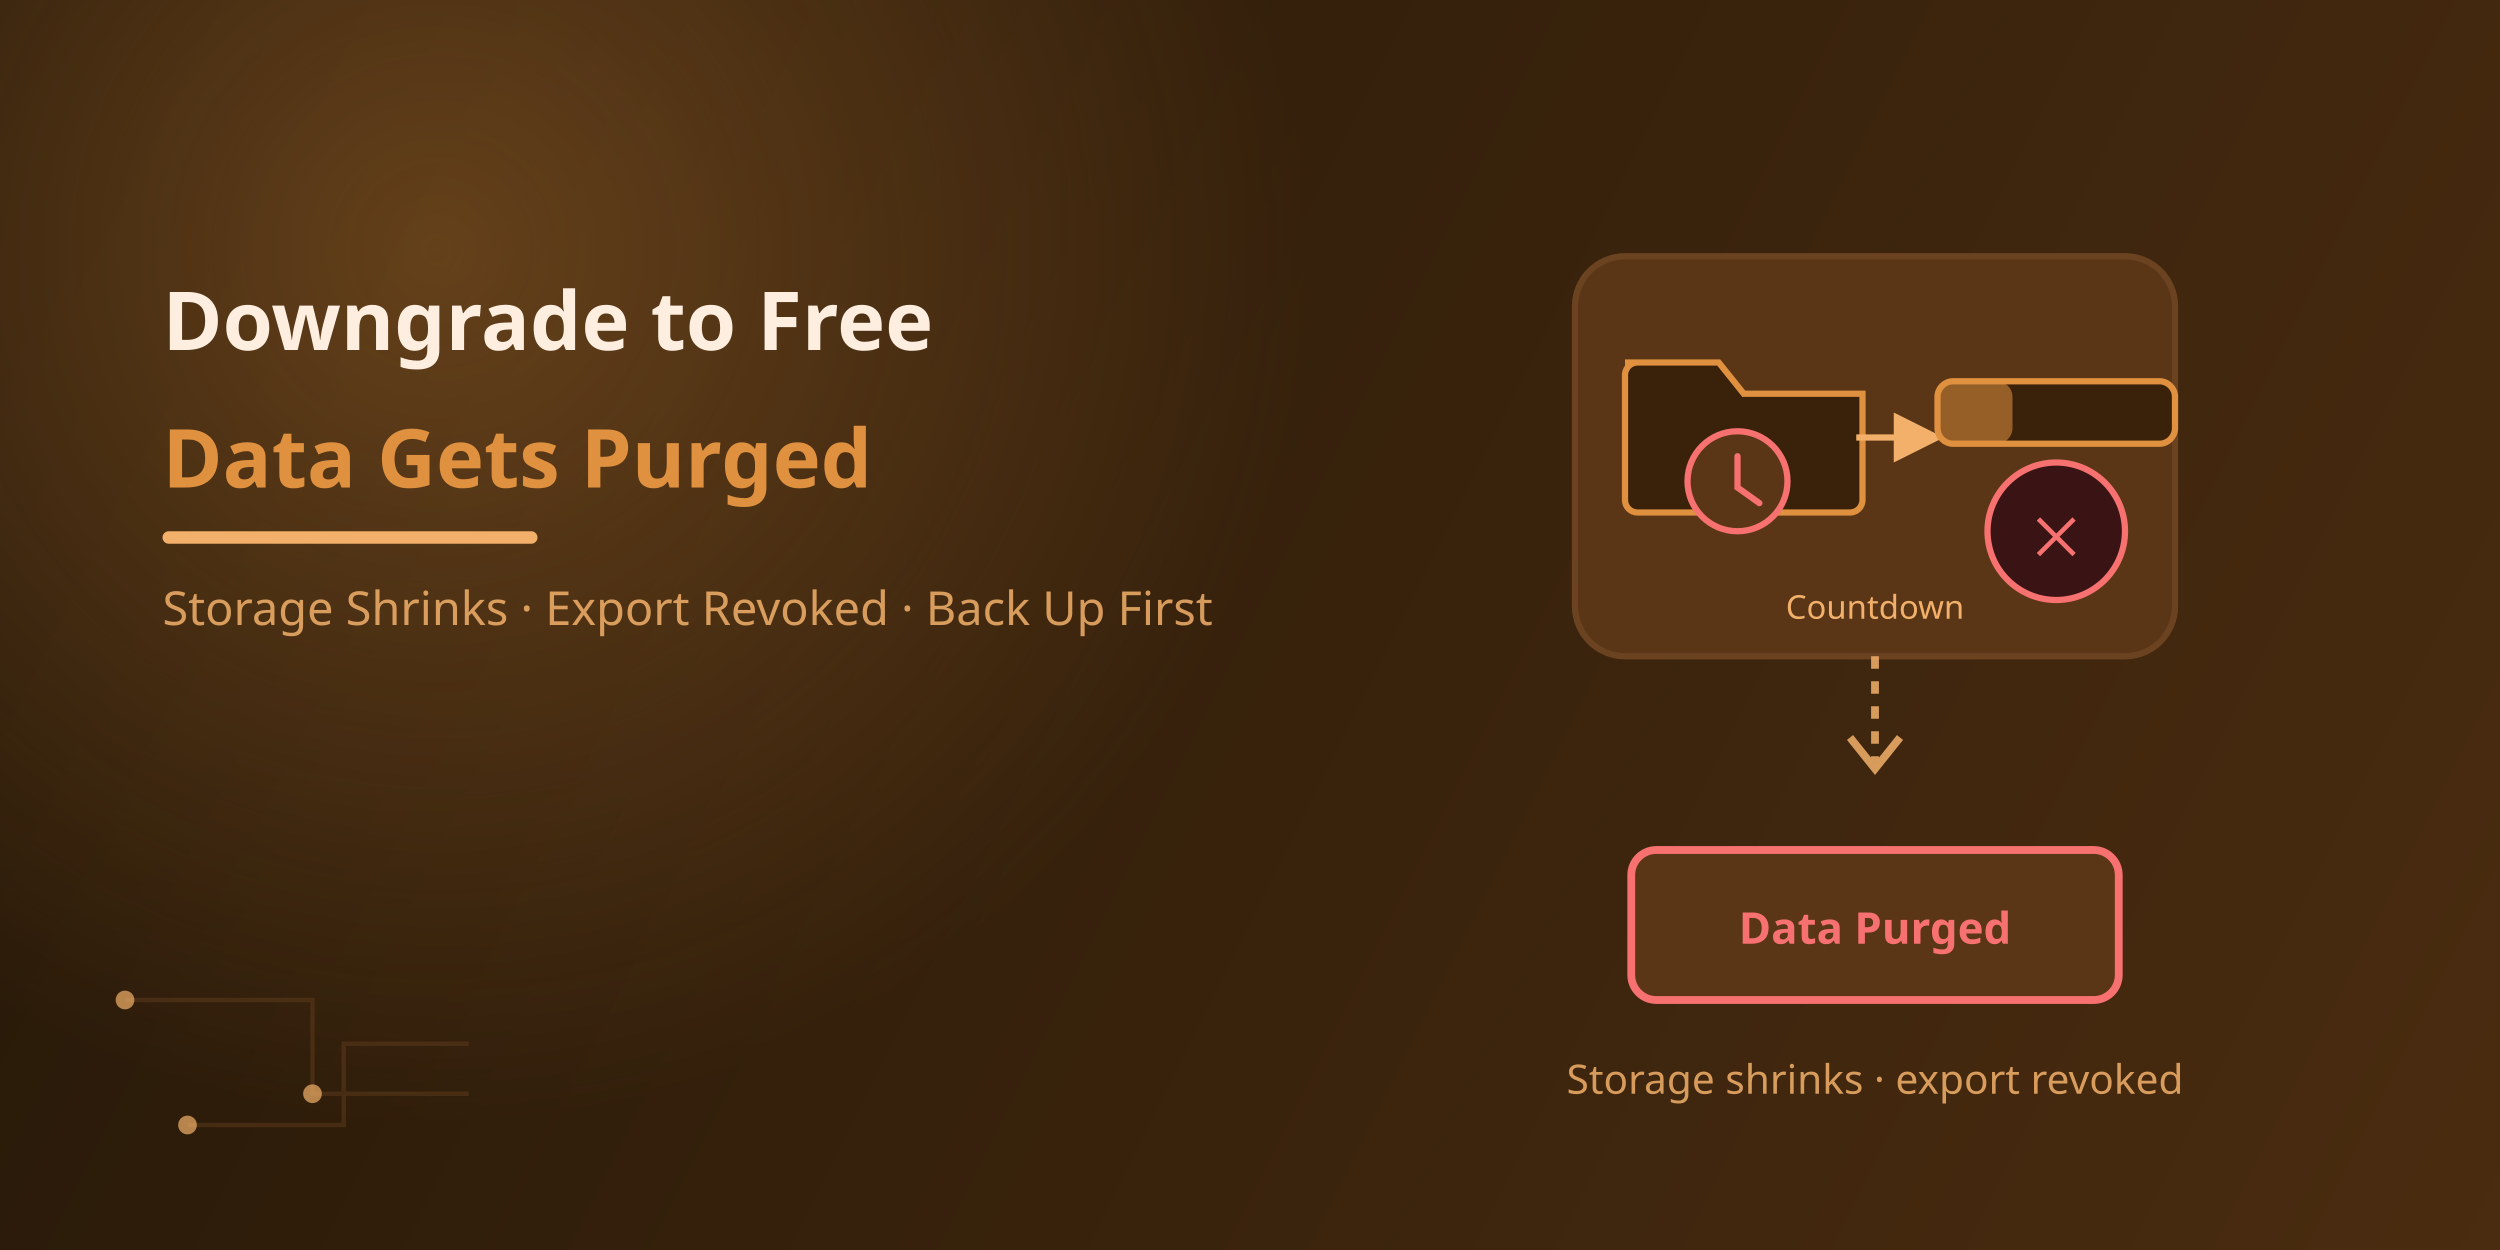
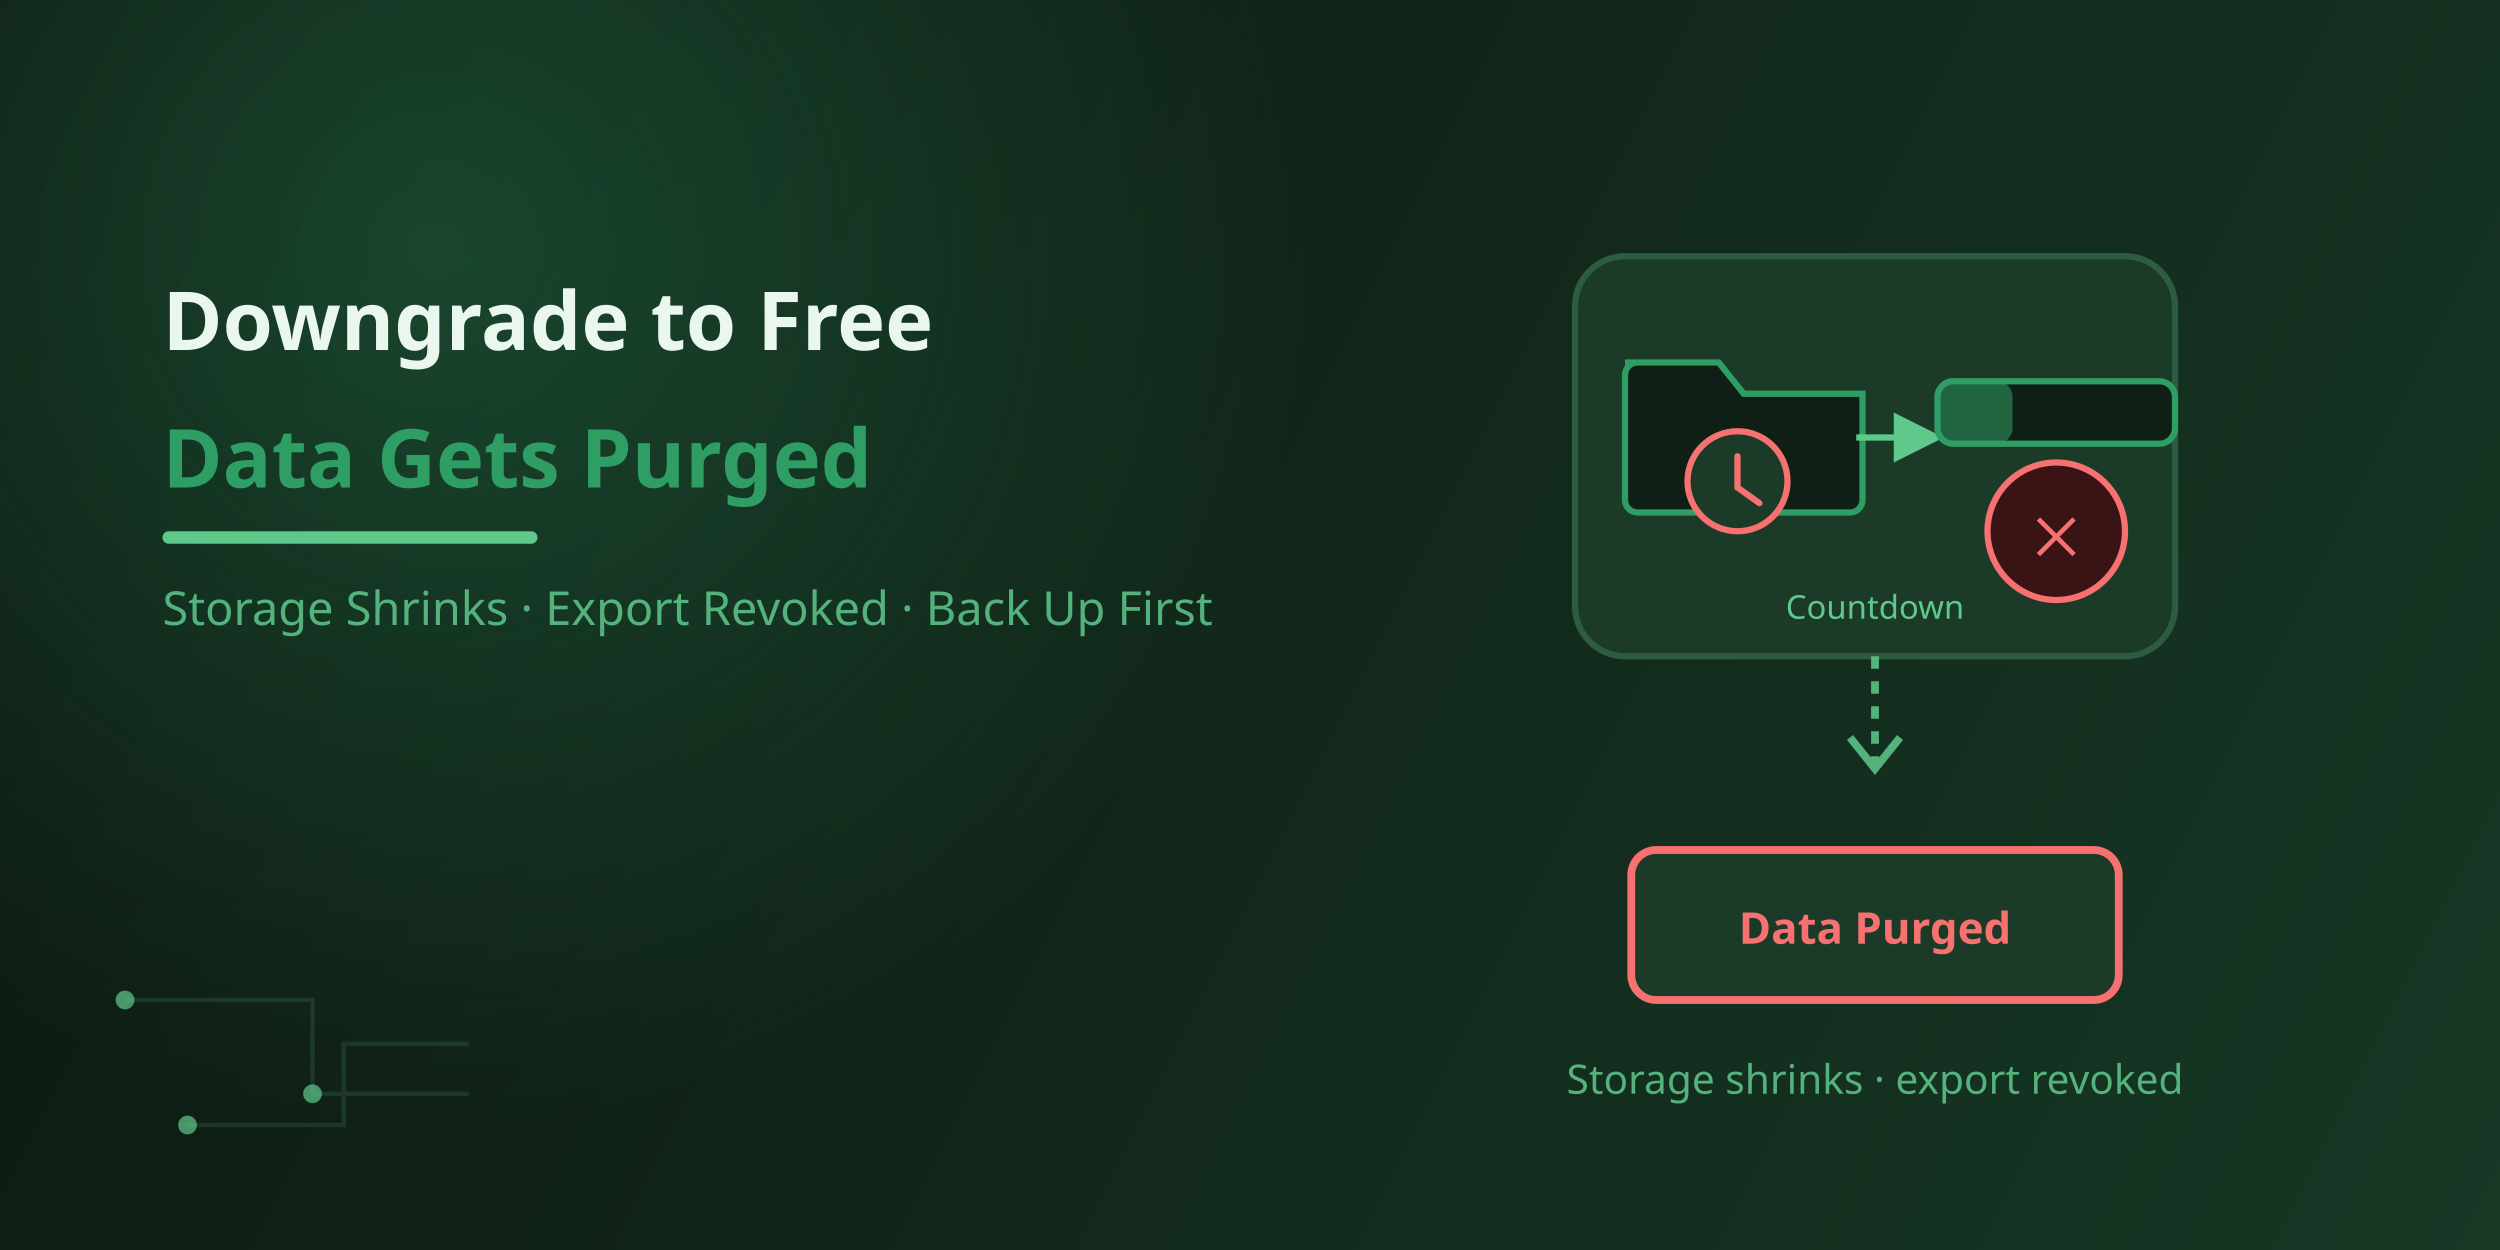
<svg xmlns="http://www.w3.org/2000/svg" viewBox="0 0 800 400" role="img" aria-label="AI订阅Downgrade to Free后数据保留期限封面图">
  <defs>
    <linearGradient id="bgGradDdl" x1="0" y1="0" x2="800" y2="400" gradientUnits="userSpaceOnUse">
-       <stop offset="0" stop-color="#241708" />
-       <stop offset="1" stop-color="#4a2c10" />
+       <stop offset="0" stop-color="#0d1610" />
+       <stop offset="1" stop-color="#163825" />
    </linearGradient>
    <radialGradient id="glowDdl" cx="140" cy="80" r="280" gradientUnits="userSpaceOnUse">
-       <stop offset="0" stop-color="#e0913f" stop-opacity="0.32" />
-       <stop offset="1" stop-color="#e0913f" stop-opacity="0" />
+       <stop offset="0" stop-color="#2f9e64" stop-opacity="0.32" />
+       <stop offset="1" stop-color="#2f9e64" stop-opacity="0" />
    </radialGradient>
  </defs>
  <rect width="800" height="400" fill="url(#bgGradDdl)" />
  <rect width="800" height="400" fill="url(#glowDdl)" />
-   <g stroke="#6b4321" stroke-width="1.4" opacity="0.4" fill="none">
+   <g stroke="#2d5c40" stroke-width="1.4" opacity="0.4" fill="none">
    <path d="M40 320 h60 v30 h50" />
    <path d="M60 360 h50 v-26 h40" />
  </g>
-   <g fill="#f2b06a" opacity="0.7">
+   <g fill="#5fc98c" opacity="0.7">
    <circle cx="40" cy="320" r="3" />
    <circle cx="100" cy="350" r="3" />
    <circle cx="60" cy="360" r="3" />
  </g>
-   <text x="52" y="112" font-family="'PingFang SC','Microsoft YaHei',sans-serif" font-size="26" font-weight="700" fill="#fdeee0">Downgrade to Free</text>
-   <text x="52" y="156" font-family="'PingFang SC','Microsoft YaHei',sans-serif" font-size="26" font-weight="700" fill="#e0913f">Data Gets Purged</text>
-   <rect x="52" y="170" width="120" height="4" rx="2" fill="#f2b06a" />
-   <text x="52" y="200" font-family="'PingFang SC','Microsoft YaHei',sans-serif" font-size="15" font-weight="400" fill="#f2b06a" opacity="0.85">Storage Shrinks · Export Revoked · Back Up First</text>
+   <text x="52" y="112" font-family="'PingFang SC','Microsoft YaHei',sans-serif" font-size="26" font-weight="700" fill="#eaf7ee">Downgrade to Free</text>
+   <text x="52" y="156" font-family="'PingFang SC','Microsoft YaHei',sans-serif" font-size="26" font-weight="700" fill="#2f9e64">Data Gets Purged</text>
+   <rect x="52" y="170" width="120" height="4" rx="2" fill="#5fc98c" />
+   <text x="52" y="200" font-family="'PingFang SC','Microsoft YaHei',sans-serif" font-size="15" font-weight="400" fill="#5fc98c" opacity="0.85">Storage Shrinks · Export Revoked · Back Up First</text>
  <defs>
    <marker id="arrowDdl" markerWidth="8" markerHeight="8" refX="4" refY="4" orient="auto">
-       <path d="M0 0 L8 4 L0 8 Z" fill="#f2b06a" />
+       <path d="M0 0 L8 4 L0 8 Z" fill="#5fc98c" />
    </marker>
  </defs>
  <g transform="translate(600,146)">
-     <rect x="-96" y="-64" width="192" height="128" rx="16" fill="#5a3616" stroke="#6b4321" stroke-width="2" />
-     <path d="M-80 -30 h30 l8 10 h38 v34 a4 4 0 0 1 -4 4 h-68 a4 4 0 0 1 -4 -4 v-40 a4 4 0 0 1 4 -4 z" fill="#3a2109" stroke="#e0913f" stroke-width="2" />
-     <circle cx="-44" cy="8" r="16" fill="#5a3616" stroke="#f87171" stroke-width="2" />
+     <rect x="-96" y="-64" width="192" height="128" rx="16" fill="#1b3a28" stroke="#2d5c40" stroke-width="2" />
+     <path d="M-80 -30 h30 l8 10 h38 v34 a4 4 0 0 1 -4 4 h-68 a4 4 0 0 1 -4 -4 v-40 a4 4 0 0 1 4 -4 z" fill="#0f1f16" stroke="#2f9e64" stroke-width="2" />
+     <circle cx="-44" cy="8" r="16" fill="#1b3a28" stroke="#f87171" stroke-width="2" />
    <path d="M-44 0 v10 l7 5" stroke="#f87171" stroke-width="2" stroke-linecap="round" fill="none" />
-     <path d="M-6 -6 h20" stroke="#f2b06a" stroke-width="2" marker-end="url(#arrowDdl)" />
-     <rect x="20" y="-24" width="76" height="20" rx="5" fill="#3a2109" stroke="#e0913f" stroke-width="2" />
-     <rect x="20" y="-24" width="24" height="20" rx="5" fill="#e0913f" opacity="0.55" />
+     <path d="M-6 -6 h20" stroke="#5fc98c" stroke-width="2" marker-end="url(#arrowDdl)" />
+     <rect x="20" y="-24" width="76" height="20" rx="5" fill="#0f1f16" stroke="#2f9e64" stroke-width="2" />
+     <rect x="20" y="-24" width="24" height="20" rx="5" fill="#2f9e64" opacity="0.55" />
    <circle cx="58" cy="24" r="22" fill="#3a1414" stroke="#f87171" stroke-width="2" />
    <text x="58" y="32" text-anchor="middle" font-size="18" fill="#f87171">✕</text>
-     <text x="0" y="52" text-anchor="middle" font-family="'PingFang SC','Microsoft YaHei',sans-serif" font-size="10.5" fill="#f2b06a">Countdown</text>
+     <text x="0" y="52" text-anchor="middle" font-family="'PingFang SC','Microsoft YaHei',sans-serif" font-size="10.5" fill="#5fc98c">Countdown</text>
  </g>
-   <g stroke="#f2b06a" stroke-width="2.5" fill="none" opacity="0.85">
+   <g stroke="#5fc98c" stroke-width="2.5" fill="none" opacity="0.85">
    <path d="M600 210 v34" stroke-dasharray="4 4" />
    <path d="M592 236 l8 10 l8 -10" fill="none" />
  </g>
  <g transform="translate(600,296)">
-     <rect x="-78" y="-24" width="156" height="48" rx="8" fill="#5a3616" stroke="#f87171" stroke-width="2.5" />
+     <rect x="-78" y="-24" width="156" height="48" rx="8" fill="#1b3a28" stroke="#f87171" stroke-width="2.5" />
    <text x="0" y="6" text-anchor="middle" font-family="'PingFang SC','Microsoft YaHei',sans-serif" font-size="14" fill="#f87171" font-weight="700">Data Purged</text>
  </g>
-   <text x="600" y="350" text-anchor="middle" font-family="'PingFang SC','Microsoft YaHei',sans-serif" font-size="13" fill="#f2b06a" opacity="0.85">Storage shrinks · export revoked</text>
+   <text x="600" y="350" text-anchor="middle" font-family="'PingFang SC','Microsoft YaHei',sans-serif" font-size="13" fill="#5fc98c" opacity="0.85">Storage shrinks · export revoked</text>
</svg>
